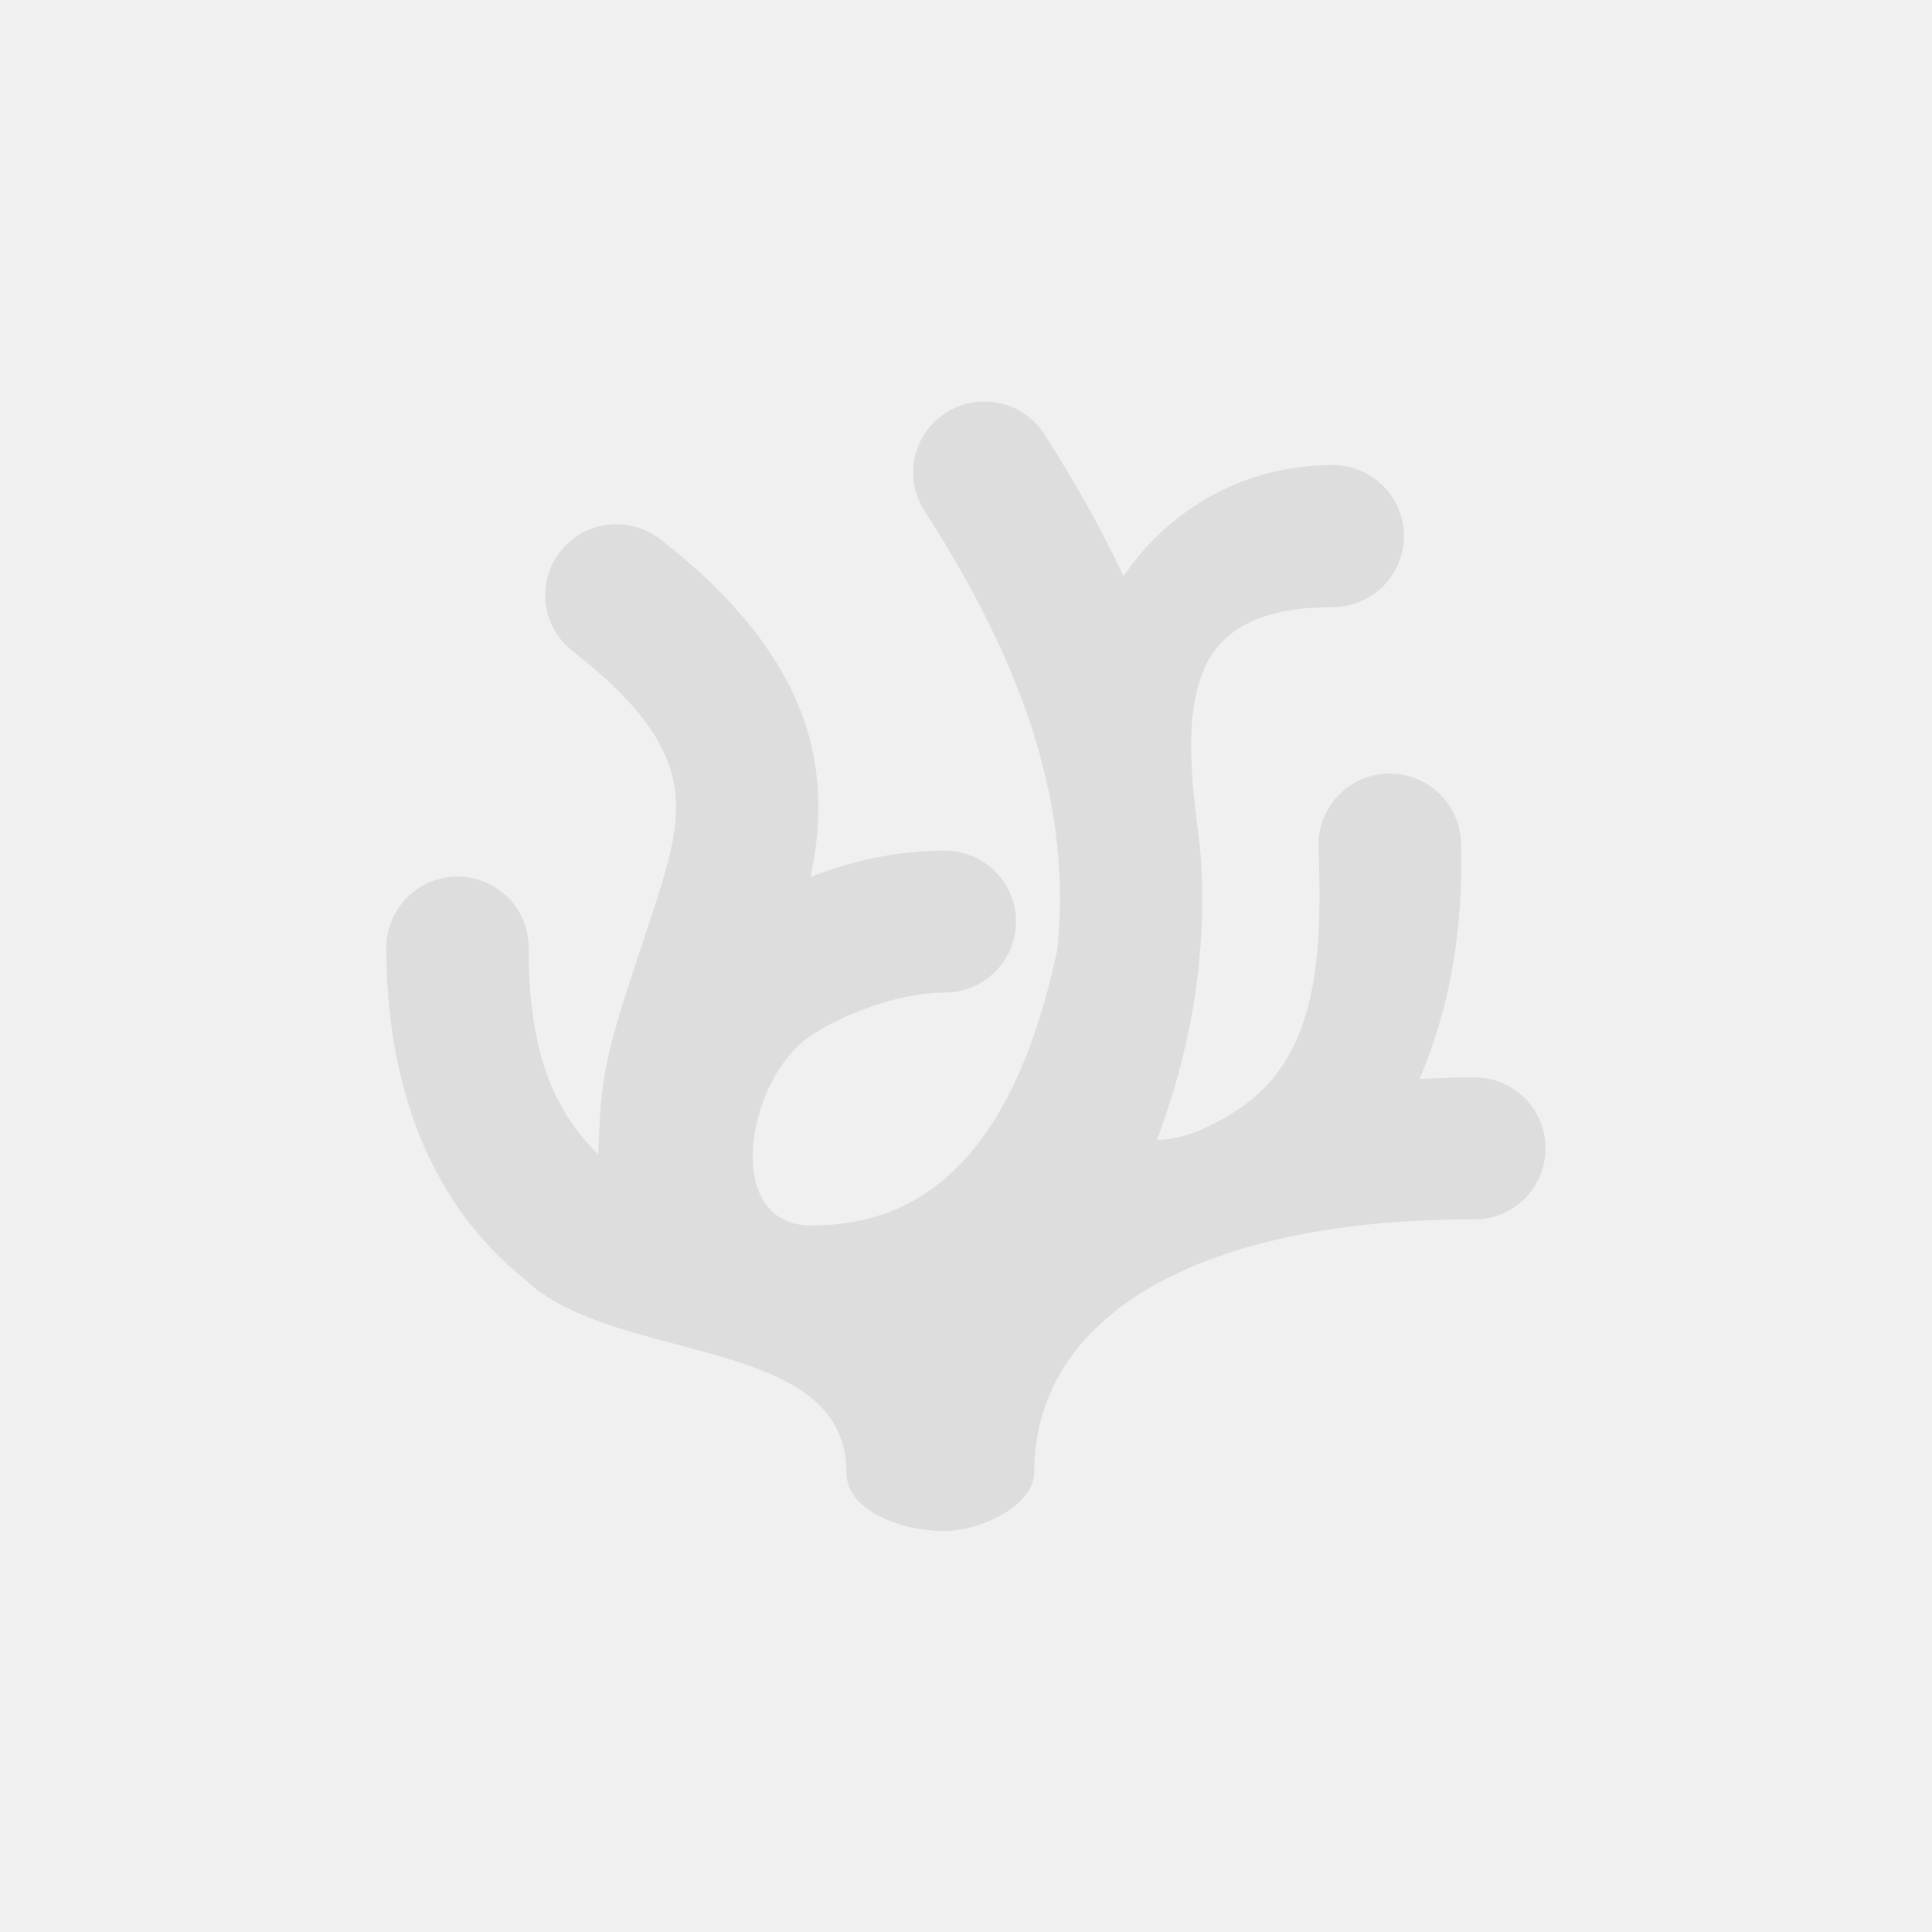
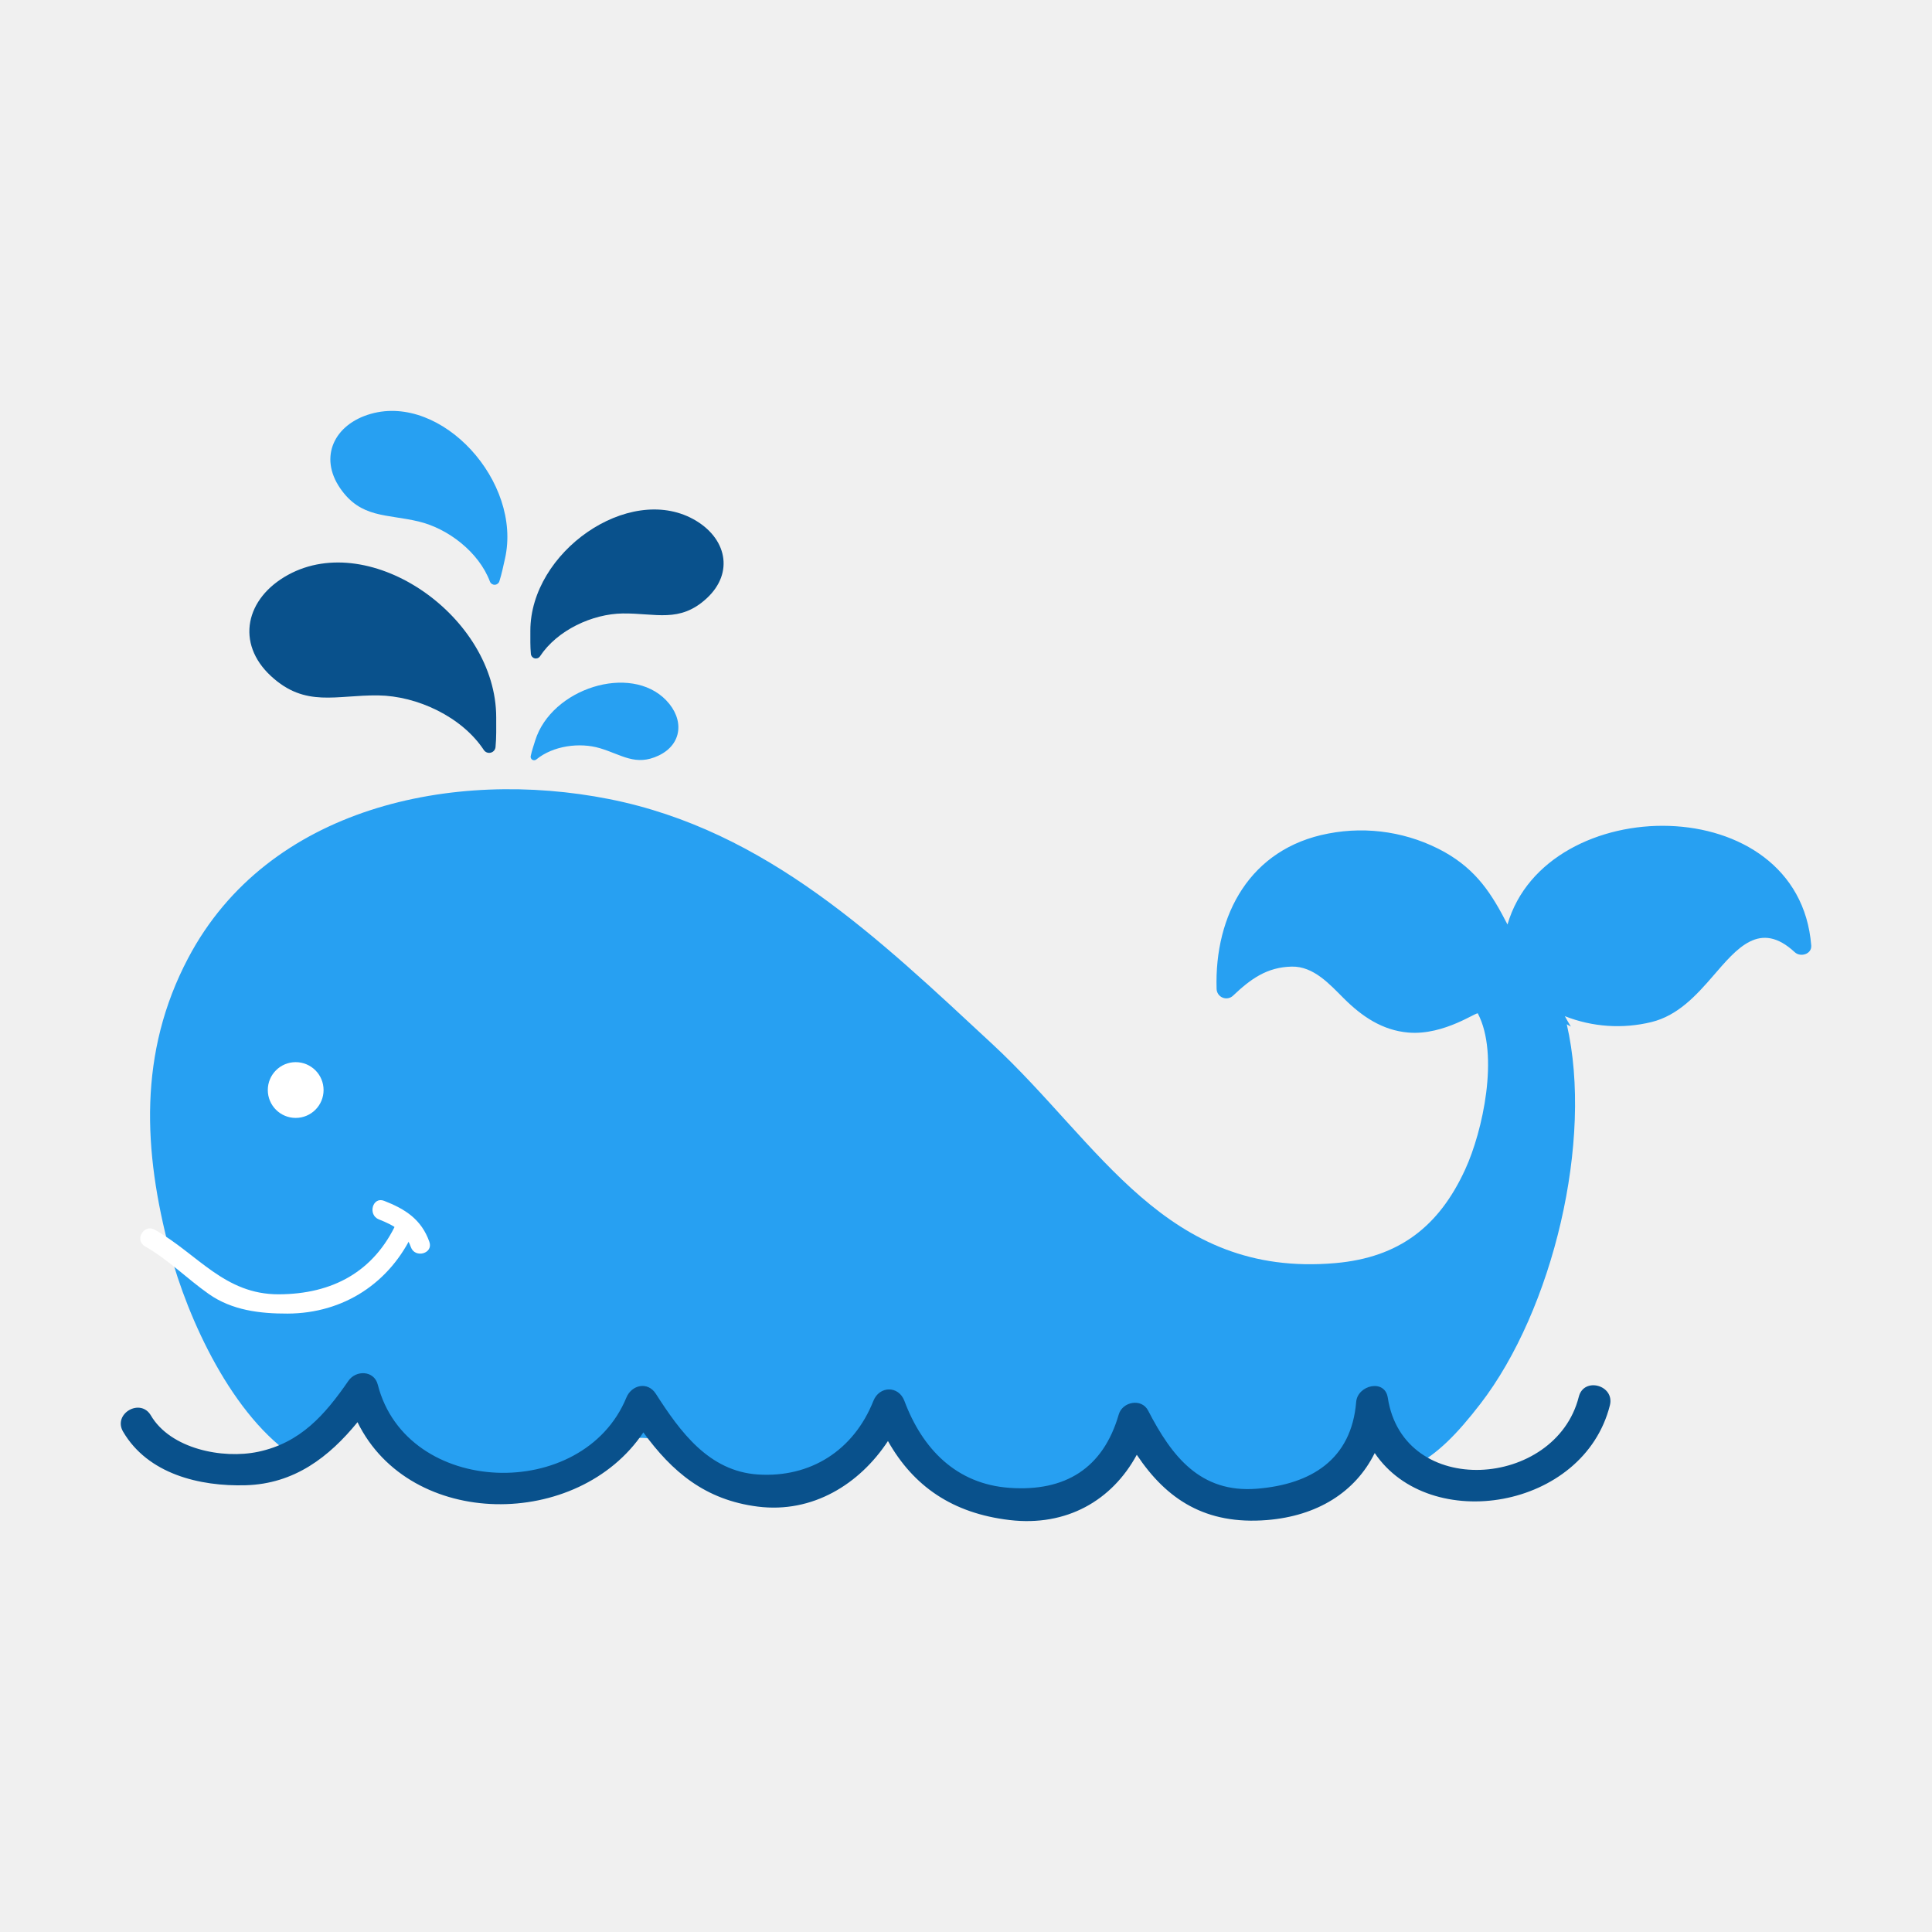
- <svg xmlns="http://www.w3.org/2000/svg" version="1.1" x="0" y="0" width="40" height="40" viewBox="0, 0, 40, 40">
-   <g id="codium_grey_dark_letterpress">
-     <path d="M19.582,8.546 C18.897,8.985 18.7,9.896 19.141,10.578 C21.567,14.335 22.14,17.169 21.892,19.653 C20.888,24.409 18.705,25.373 16.797,25.373 C14.935,25.373 15.434,22.308 16.833,21.411 C17.669,20.889 18.74,20.55 19.561,20.55 C20.375,20.55 21.035,19.892 21.035,19.081 C21.035,18.269 20.375,17.611 19.561,17.611 C18.602,17.611 17.66,17.813 16.782,18.156 C16.961,17.309 17.027,16.394 16.795,15.421 C16.443,13.943 15.429,12.532 13.668,11.164 C13.359,10.924 12.968,10.816 12.58,10.864 C12.192,10.912 11.839,11.112 11.599,11.42 C11.099,12.06 11.215,12.984 11.857,13.482 C13.292,14.597 13.766,15.422 13.928,16.1 C14.09,16.779 13.959,17.508 13.634,18.509 C13.218,19.857 12.735,21.062 12.524,22.216 C12.419,22.784 12.41,23.403 12.384,23.897 C11.35,22.89 10.946,21.56 10.946,19.618 C10.946,18.806 10.286,18.148 9.472,18.148 C8.659,18.149 8,18.806 7.999,19.618 C7.999,22.271 8.775,24.796 10.855,26.48 C12.737,28.274 17.525,27.611 17.525,30.49 C17.525,31.303 18.714,31.698 19.528,31.698 C20.363,31.698 21.413,31.14 21.413,30.49 C21.413,27.223 24.856,25.238 30.524,25.246 C31.338,25.248 31.998,24.59 31.999,23.779 C32.001,22.967 31.342,22.307 30.528,22.306 C30.14,22.305 29.763,22.319 29.39,22.341 C30.024,20.851 30.305,19.21 30.247,17.438 C30.22,16.626 29.539,15.99 28.725,16.017 C27.911,16.043 27.273,16.723 27.3,17.535 C27.377,19.855 27.29,21.927 25.561,23.019 C25.07,23.33 24.498,23.599 23.956,23.599 C24.377,22.455 24.695,21.247 24.825,19.945 C24.908,19.114 24.917,18.127 24.822,17.36 C24.675,16.172 24.497,14.825 24.948,13.81 C25.353,12.936 26.261,12.57 27.594,12.57 C28.407,12.569 29.066,11.911 29.066,11.1 C29.067,10.288 28.407,9.63 27.594,9.629 C25.613,9.629 24.112,10.671 23.261,11.93 C22.816,10.98 22.274,10.001 21.619,8.987 C21.408,8.659 21.075,8.429 20.693,8.346 C20.504,8.305 20.308,8.302 20.118,8.336 C19.927,8.37 19.745,8.441 19.582,8.546 z" fill="#B2B2B2" fill-opacity="0.3" id="path6008" />
-   </g>
+ <svg xmlns="http://www.w3.org/2000/svg" t="1729401873212" class="icon" viewBox="0 0 1024 1024" version="1.1" p-id="4841" width="256" height="256">
+   <path d="M799 490c-8.3-16.11-16.2-28.7-33.36-38.4a91.27 91.27 0 0 0-61.64-9.8c-41.41 7.84-60.39 43.12-59.18 82.3a5.16 5.16 0 0 0 8.73 3.62c9.25-8.78 17.91-15.14 31.15-15.4 11.57-0.22 20.11 9.43 27.48 16.78 9.57 9.55 20.4 17 34.28 18.18 19.31 1.65 37.3-11.94 36.89-10 11.3 21.76 2.63 62.16-6.82 82.67-13.81 30-34.84 46.58-68.87 49.53-89.82 7.8-124.46-63-181.64-116.05-60.21-55.88-119.58-113.3-203.14-129.9-82.69-16.38-180.88 4.11-223.15 84.28C73.25 558 75.9 610 90 663.13c9.41 35.48 33.09 88.19 67.53 110a45.09 45.09 0 0 1 13.7-4.26 41.78 41.78 0 0 0 6-8.11c4.73-8.89 17.85-10.28 24.7-3.18 8.14 8.44 17.06 15.91 26.15 23.3a15 15 0 0 1 1.33 1.31c25.27 0.71 50.86 1.7 76.61 2.78 12.24-5.92 18.28-23.32 34.44-22.87 16.42 0.46 23.8 13.66 35.62 22.57a17.34 17.34 0 0 1 3.47 3.48q25.85 1.1 51.78 2.06a16.59 16.59 0 0 1 5.95-3.71c8.19-3 13-10.63 17.31-17.78 5-8.45 17.72-10.72 24.7-3.18 8.28 8.94 16.17 18.22 25 26.67 22.34 0.37 44.62 0.5 66.76 0.24 2 0 3.91-0.11 5.87-0.16a17.6 17.6 0 0 1 3.06-1.24 7.45 7.45 0 0 1 1.47-0.35 4.81 4.81 0 0 1 1.06-0.94c-1.65 1.25 0.66-1.05 1.45-1.82 0.46-0.64 2-2.64 1.89-2.49l1.91-2.81c4.82-7 9.62-14.32 19.13-14.32 5.37 0 11 3 13.58 7.79 2.45 4.62 5.48 8.88 8.16 13.35 24.66-1.84 31.53 8.8 56.7 8.8 2.26 0 22.19-12.68 24.31-12.74a18.49 18.49 0 0 1 5.37-6.82l-0.29 0.22q0.6-0.51 1.17-1.05c0.52-0.51 1-1 1.5-1.58l0.19-0.28c0.46-0.72 0.91-1.44 1.34-2.17 5.19-8.87 17.42-10.21 24.7-3.18a40.42 40.42 0 0 1 5.9 6.36c12.29-6.35 22.61-16.75 35.1-32.94 38.38-49.78 60.03-139.59 45.8-201.21 0.7 0.45 1.44 0.82 2.17 1.23a131.28 131.28 0 0 1-3.19-5.51 75.93 75.93 0 0 0 45.91 3.12c13.93-3.42 23.65-14 32.66-24.44 12.71-14.7 24.86-29.69 43.29-12.58 3 2.81 9.11 1.09 8.73-3.62C953.35 417.89 819.62 419.09 799 490z" fill="#27A0F2" p-id="4842" />
+   <path d="M156.72 577.74m-14.78 0a14.78 14.78 0 1 0 29.56 0 14.78 14.78 0 1 0-29.56 0Z" fill="#FFFFFF" p-id="4843" />
+   <path d="M210.28 647.91c-12.06 26.27-34.19 38-62.55 38.1-28.76 0.08-42.9-21.3-65.72-34.25-5.75-3.26-10.9 5.58-5.16 8.83 12.35 7 22.25 17.13 33.81 25.26 12.29 8.64 27.09 10.42 41.7 10.38 29.81-0.08 54.44-16.3 66.76-43.15 2.72-5.96-6.12-11.16-8.84-5.17z" fill="#FFFFFF" p-id="4844" />
+   <path d="M227.58 658.22c-4.19-11.89-12.78-17.4-24-21.76-6.16-2.39-8.8 7.51-2.72 9.87 7.64 3 14 6.45 16.89 14.62 2.15 6.17 12.03 3.51 9.83-2.73z" fill="#FFFFFF" p-id="4845" />
+   <path d="M836.8 740.3c-12.27 48.72-93 54.47-101.25 0.48-1.55-10.11-16-6.66-16.75 2.27-2.49 30.49-23.82 43.66-52.53 46-30.06 2.43-45.19-17.12-57.72-41.38-3.49-6.76-13.62-4.75-15.58 2-8.32 28.75-28.56 41-57.89 38.92-28.29-2-46.23-20.71-55.73-46.08-3.08-8.22-13.28-8-16.44 0-10.4 26.13-33.21 40.82-61.2 39-26.06-1.73-41.24-22.73-54.12-42.8-4.3-6.69-12.82-4.68-15.58 2-22.88 55.7-116.51 52.85-131.78-6.82-1.94-7.6-11.58-7.84-15.58-2-12.47 18.1-25.48 32.85-47.8 37.58-19 4-46.51-1.57-56.88-19.25-5.56-9.48-20.3-0.9-14.72 8.61 13.15 22.42 40.54 29.09 65 28.38 25.82-0.74 44.2-15 59.24-33.42 27.95 57 116.91 57.07 151.5 5.41 15.17 20.8 32.65 35.8 60.71 39.34 29 3.62 53.9-11.9 68.93-34.76 13.52 24 34.23 38.29 64.44 41.87s54.31-10.35 67.45-34.58c15.84 23.75 36.53 37.21 69 34.59 26.63-2.15 46.83-14.75 57.11-35.52 29.14 43.1 110.72 30 124.65-25.31 2.65-10.67-13.8-15.19-16.48-4.53zM263 380.23c0-53.28-66.29-99.65-110.29-75.56-22.58 12.36-27.94 36.24-9.07 53.68 18.26 16.87 34.49 9.94 56.84 10.23 20.51 0.26 44.33 11.26 56 29a3.39 3.39 0 0 0 6.16-1.62c0.5-5.17 0.36-10.58 0.36-15.73zM281.1 334.3c0-41.71 51.9-78 86.34-59.15 17.68 9.68 21.87 28.37 7.1 42-14.29 13.2-27 7.79-44.49 8-16.06 0.21-34.71 8.82-43.85 22.72a2.65 2.65 0 0 1-4.82-1.27c-0.38-4.03-0.28-8.26-0.28-12.3z" fill="#09518C" p-id="4846" />
+   <path d="M267.65 296.11c9.2-40.68-33.4-87.54-71.16-76.75-19.38 5.54-27.59 22.85-16.2 39.42 11 16 24.62 13.55 41.63 17.63 15.62 3.74 31.9 16.26 37.76 31.84a2.65 2.65 0 0 0 5-0.17c1.25-3.88 2.08-8.08 2.97-11.97zM283.67 392.47c8.63-27.62 50.5-40.92 69.41-21.31 9.7 10.07 8.61 23.31-4 29.3-12.2 5.79-19.49-0.43-31.12-3.9-10.68-3.19-24.81-1.34-33.74 6a1.84 1.84 0 0 1-2.93-1.84c0.6-2.8 1.55-5.58 2.38-8.25z" fill="#27A0F2" p-id="4847" />
</svg>
